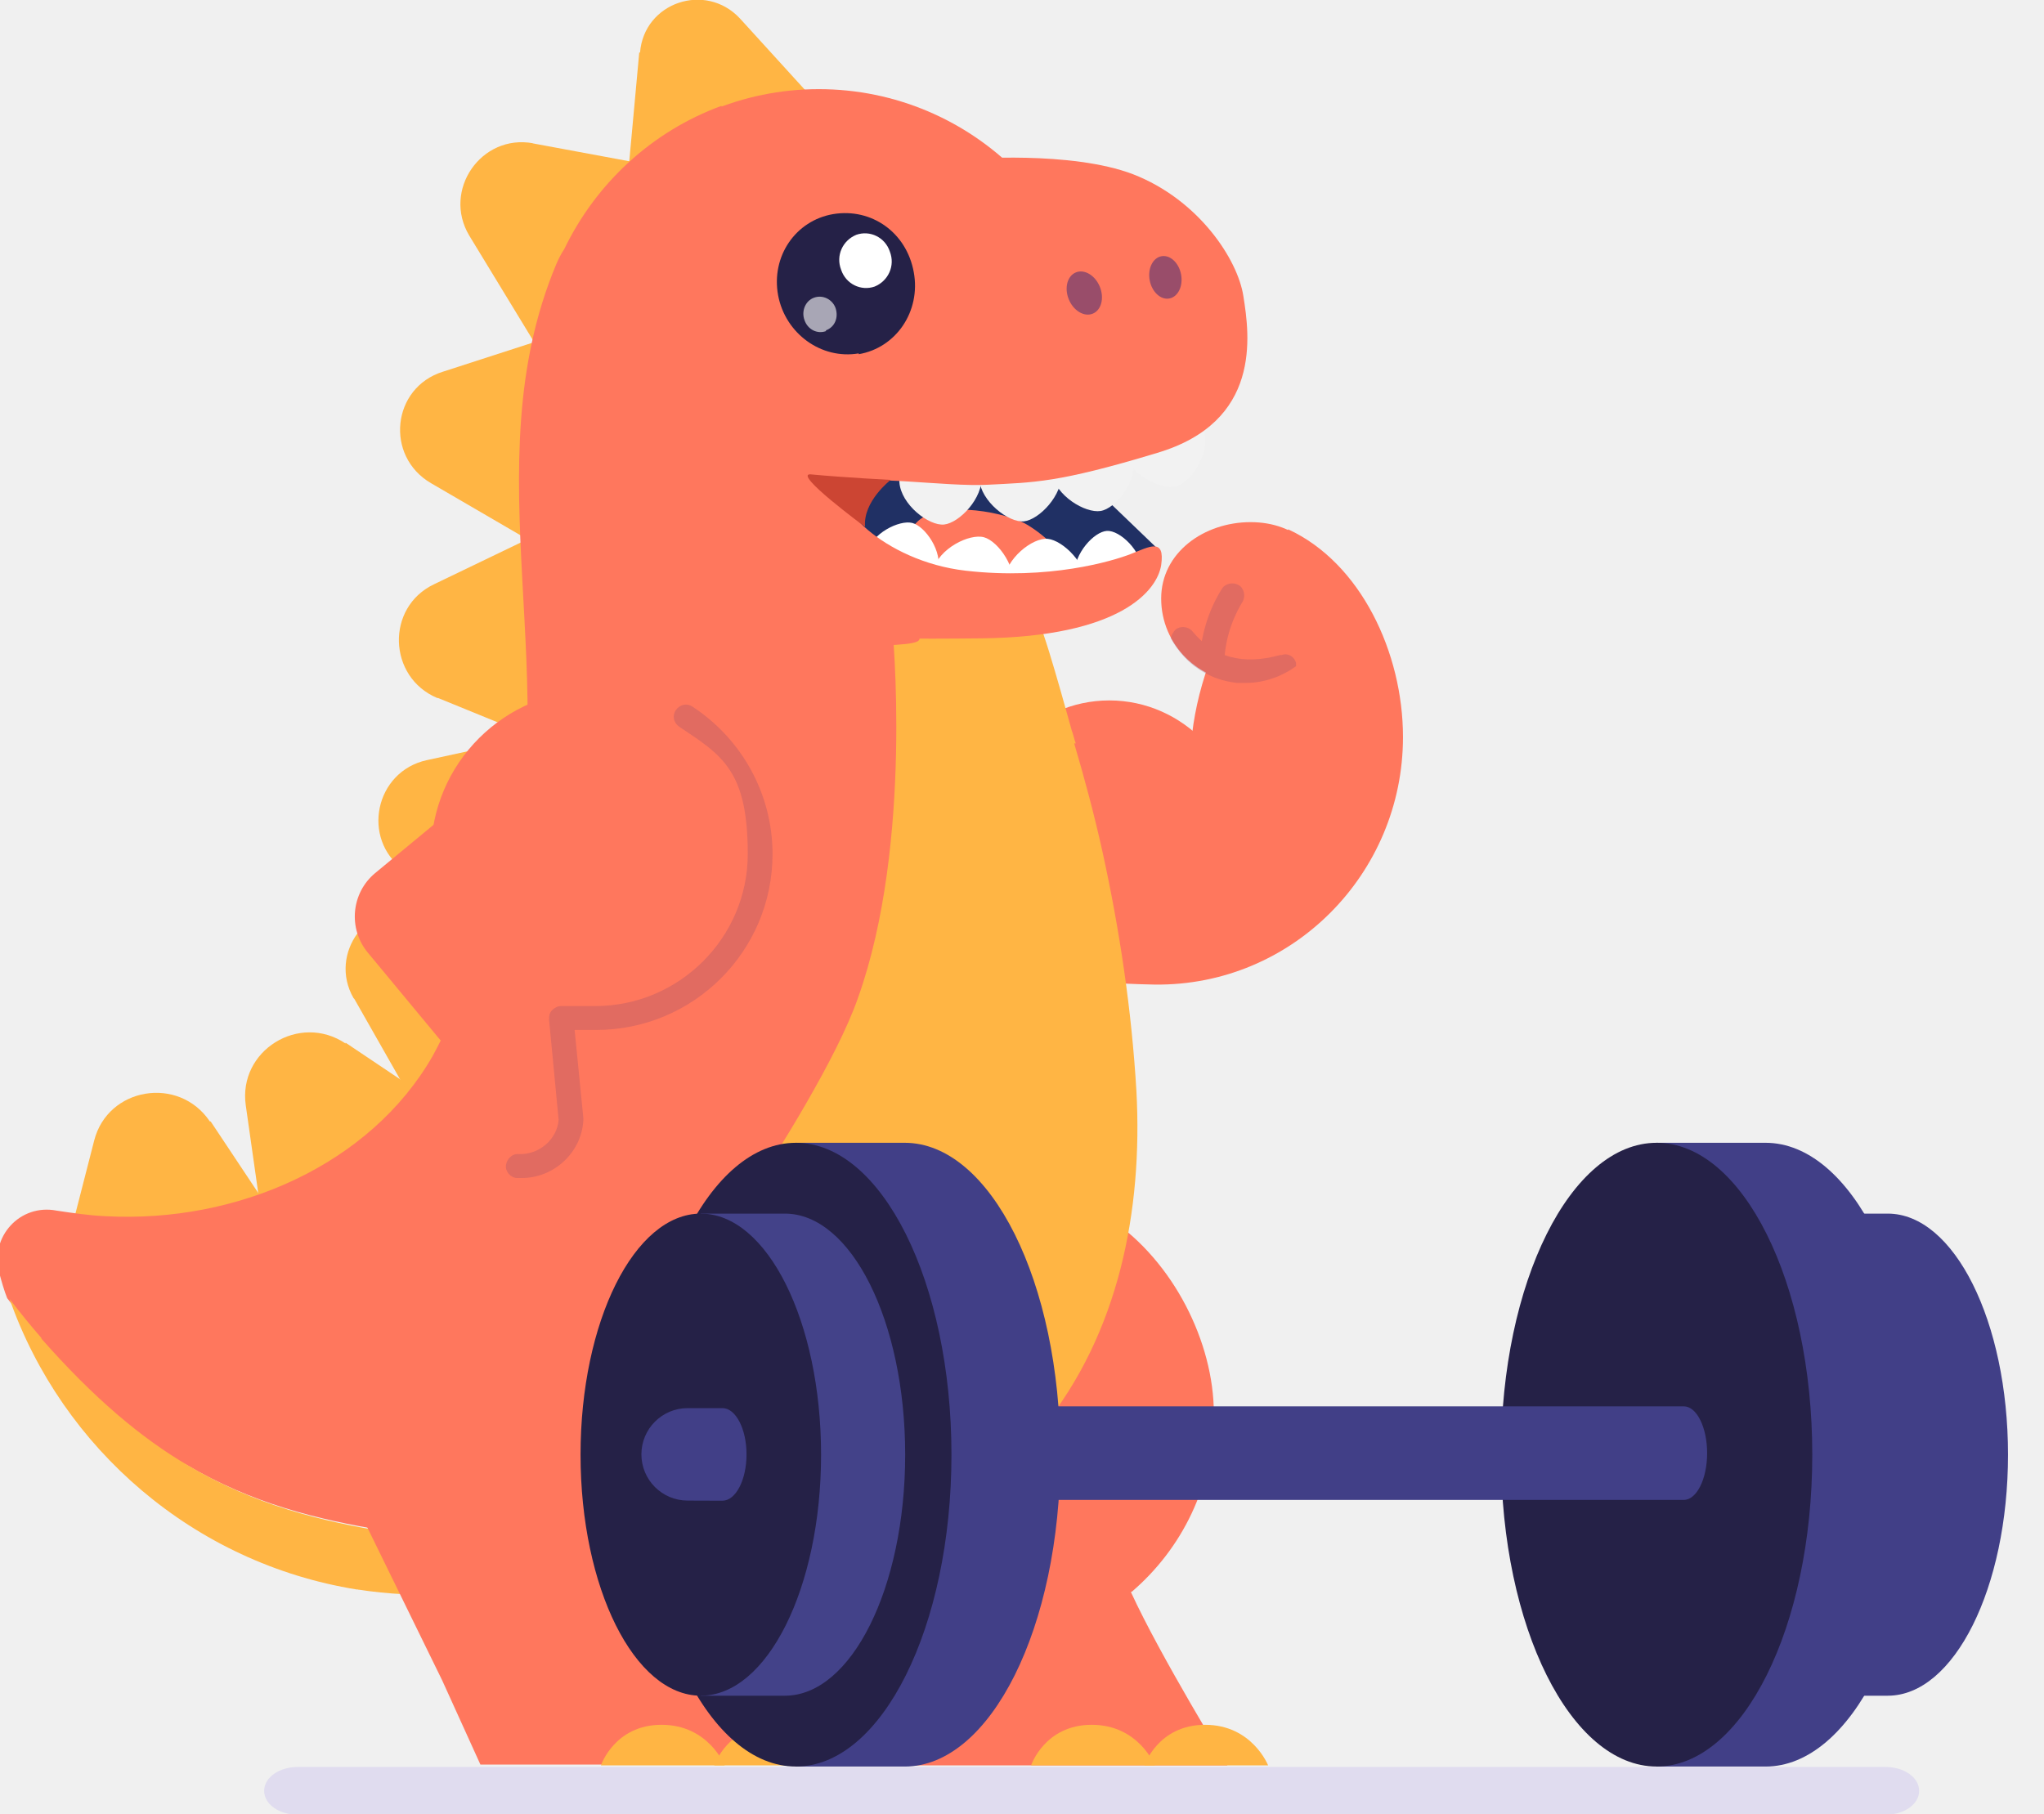
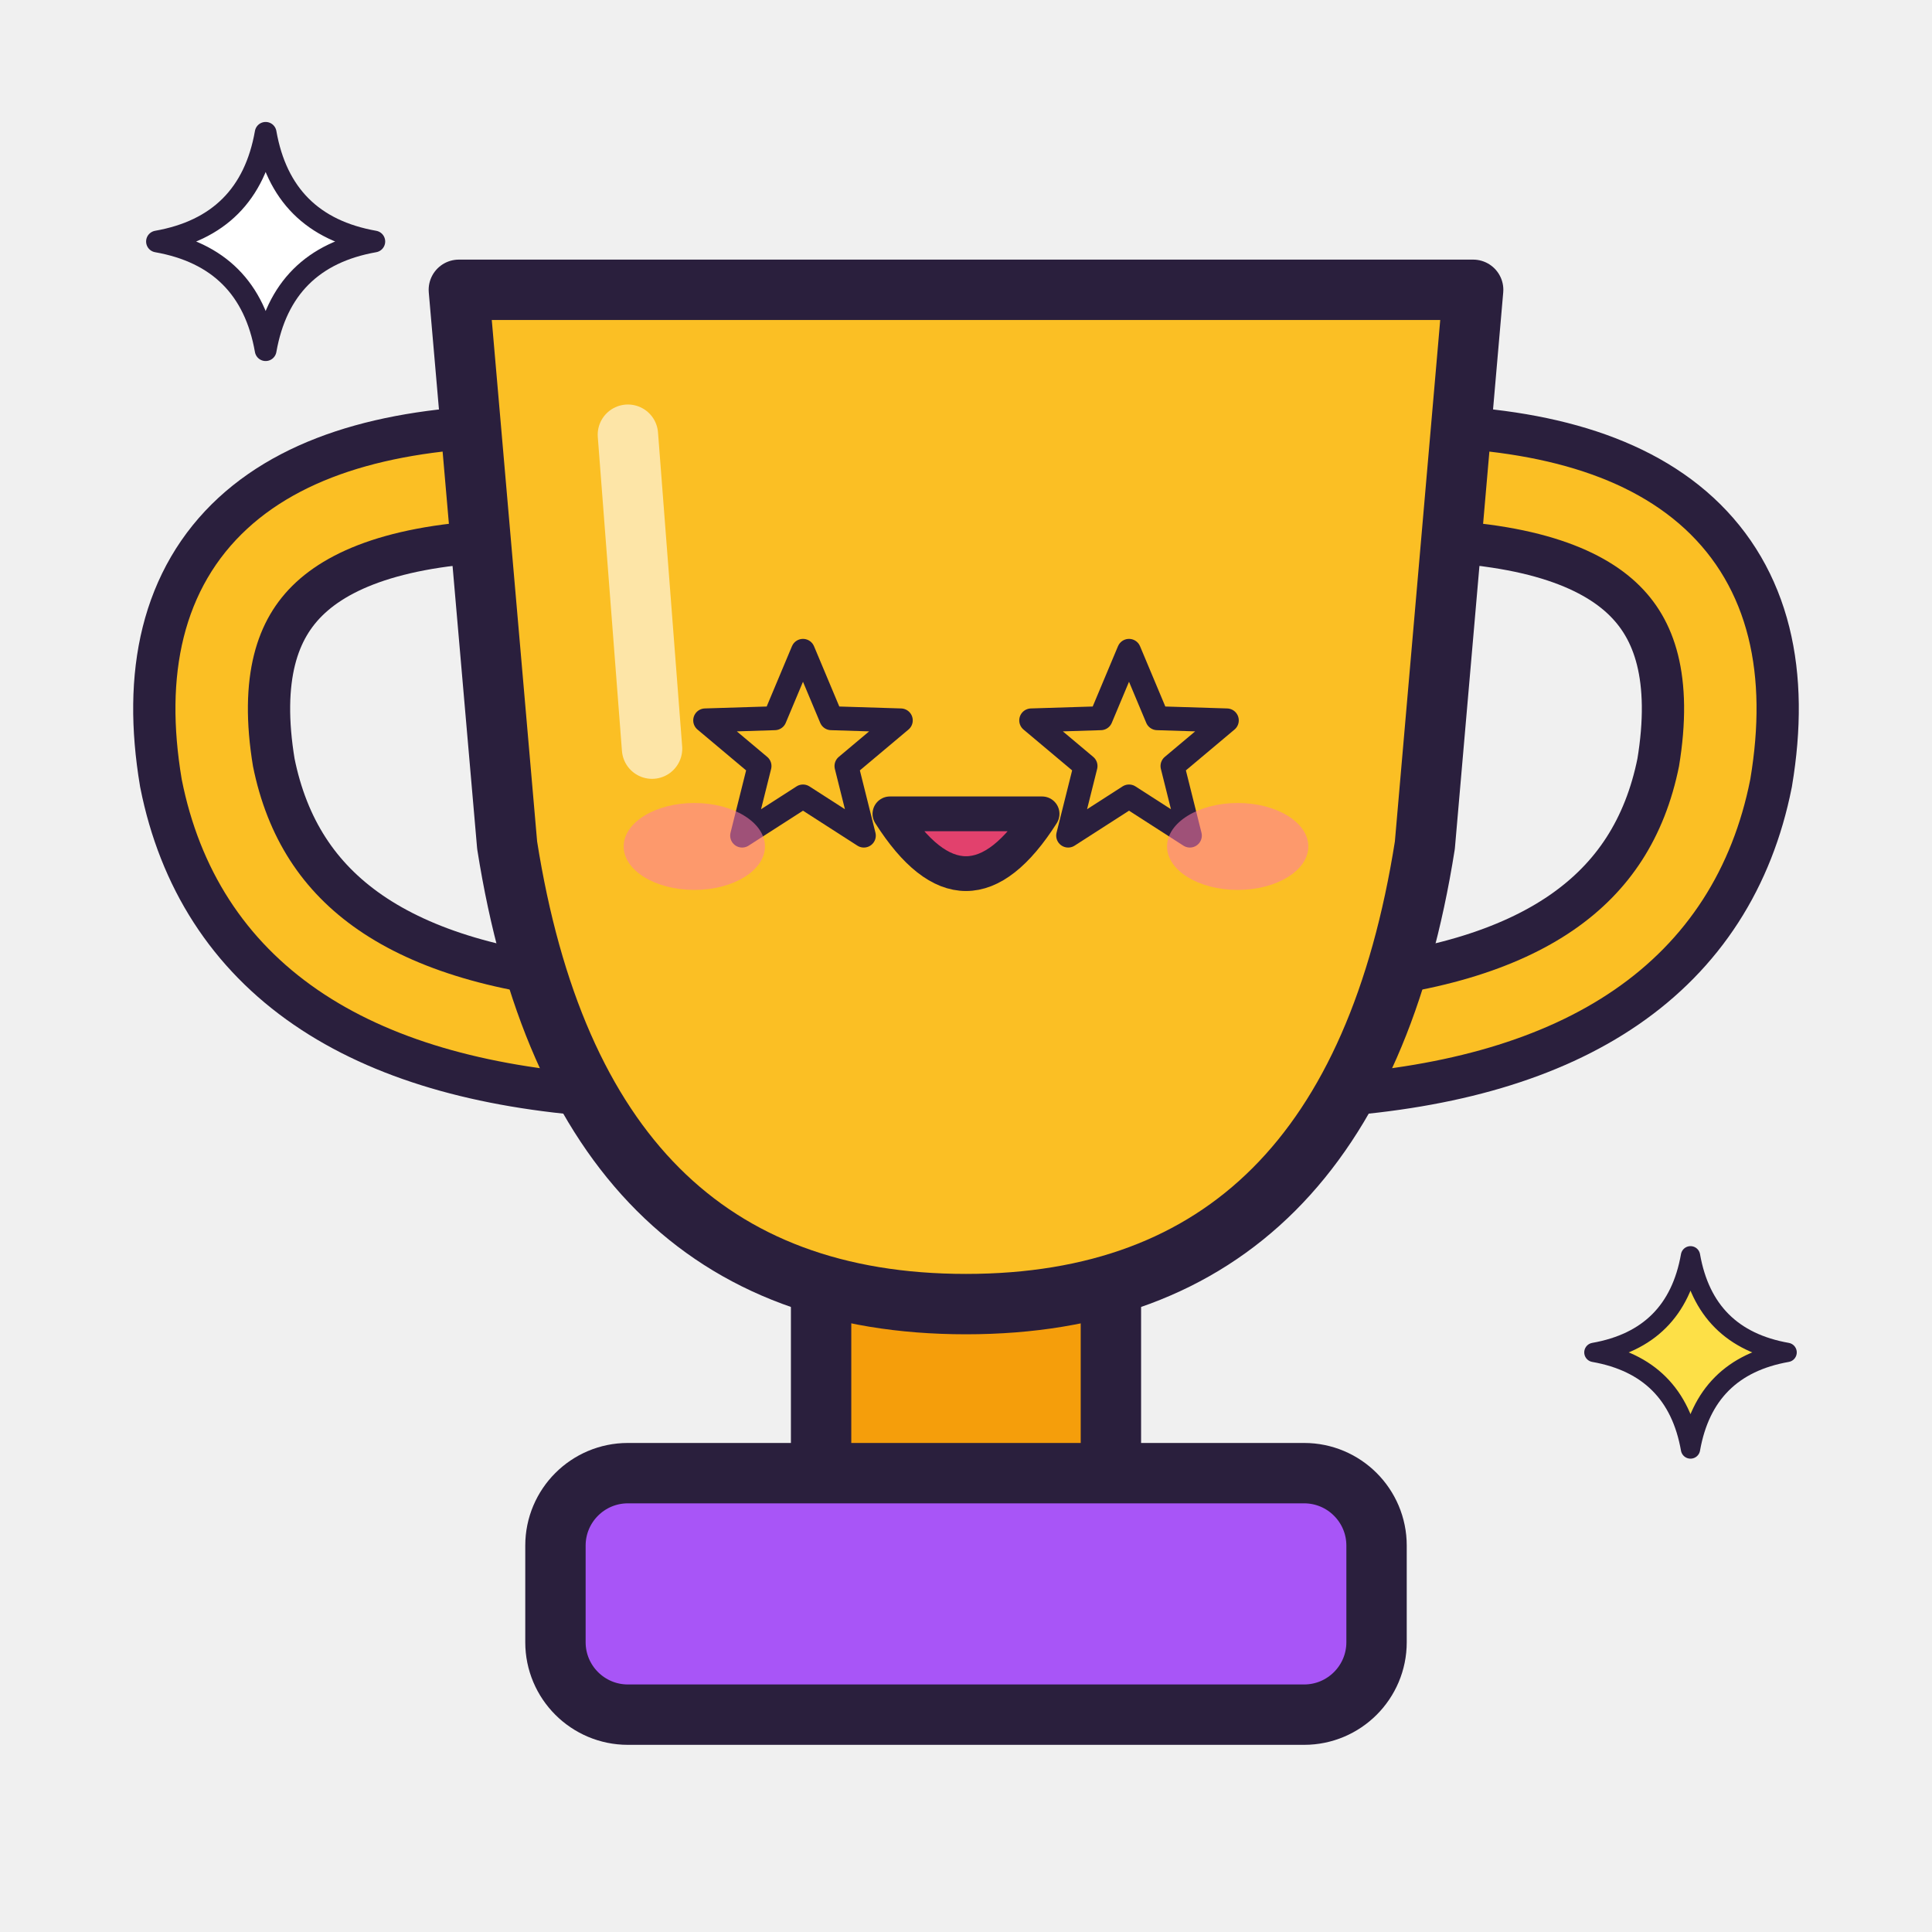
- <svg xmlns="http://www.w3.org/2000/svg" width="169" height="150" viewBox="0 0 169 150" fill="none">
-   <g clip-path="url(#clip0_3044_3365)">
-     <path d="M91.718 81.088C97.84 81.088 102.803 75.902 102.803 69.504C102.803 63.106 97.84 57.92 91.718 57.92C85.596 57.92 80.633 63.106 80.633 69.504C80.633 75.902 85.596 81.088 91.718 81.088Z" fill="#FF775D" />
-     <path fill-rule="evenodd" clip-rule="evenodd" d="M96.007 49.495C96.007 53.313 99.108 56.406 102.935 56.406C106.762 56.406 109.863 53.313 109.863 49.495C109.863 45.678 107.224 43.177 103.397 43.177C99.57 43.177 96.007 45.678 96.007 49.495Z" fill="#FF775D" />
-     <path fill-rule="evenodd" clip-rule="evenodd" d="M96.271 71.874C96.403 71.874 96.469 71.742 96.535 71.742C98.052 71.742 99.636 70.623 99.108 68.714C96.799 60.618 100.362 50.351 106.498 44.822C106.498 44.822 106.498 43.835 106.498 43.769C112.503 46.533 116 53.971 116 60.948C116 72.268 106.828 81.549 95.479 81.417C88.617 81.285 87.957 80.693 84.658 78.324C88.617 76.283 92.18 73.716 96.271 71.874Z" fill="#FF775D" />
-     <g opacity="0.3">
-       <path d="M100.098 55.682C99.57 55.682 99.108 55.221 99.174 54.629C99.306 52.523 99.9 50.483 101.022 48.706C101.286 48.245 101.945 48.113 102.407 48.376C102.869 48.64 103.001 49.298 102.737 49.759C101.813 51.272 101.286 52.984 101.22 54.761C101.22 55.287 100.758 55.682 100.23 55.682H100.098Z" fill="#994D6A" />
-       <path fill-rule="evenodd" clip-rule="evenodd" d="M105.838 54.169C102.737 55.024 100.362 54.366 98.58 52.194C98.25 51.799 97.591 51.733 97.195 52.062C96.997 52.26 96.865 52.523 96.799 52.786C97.392 53.839 98.184 54.761 99.24 55.419C100.164 56.011 101.154 56.34 102.275 56.472C102.473 56.472 102.737 56.472 103.001 56.472C104.519 56.472 105.97 55.946 107.158 55.09C107.158 55.024 107.158 54.958 107.158 54.827C107.026 54.3 106.498 53.971 105.97 54.169H105.838Z" fill="#994D6A" />
-     </g>
-     <path opacity="0.6" fill-rule="evenodd" clip-rule="evenodd" d="M155.904 146.116C157.422 146.116 158.676 146.972 158.676 148.091C158.676 149.21 157.422 150.065 155.904 150.065H24.612C23.095 150.065 21.841 149.21 21.841 148.091C21.841 146.972 23.095 146.116 24.612 146.116H155.904Z" fill="#D5CFEE" />
-     <path fill-rule="evenodd" clip-rule="evenodd" d="M93.565 131.637C97.722 128.083 100.362 122.817 100.362 116.894C100.362 110.97 96.997 104.322 91.85 100.834C91.652 102.085 91.454 103.335 91.124 104.586C91.124 104.783 90.992 105.046 90.926 105.244C89.672 109.983 87.363 114.393 84.328 118.078C80.171 123.146 74.628 127.03 68.228 129.136C67.766 129.268 67.37 129.399 66.908 129.531C66.908 129.531 66.908 129.531 66.974 129.597C66.578 129.597 66.182 129.728 65.984 129.992C66.248 130.65 74.628 145.985 74.628 145.985H101.484C101.484 145.985 95.941 136.968 93.499 131.637H93.565Z" fill="#FF775D" />
-     <path d="M94.621 145.985C94.621 145.985 95.743 142.628 99.636 142.628C103.529 142.628 104.849 145.985 104.849 145.985H94.621Z" fill="#FFB544" />
-     <path d="M85.251 145.985C85.251 145.985 86.373 142.628 90.266 142.628C94.159 142.628 95.479 145.985 95.479 145.985H85.251Z" fill="#FFB544" />
-     <path d="M28.571 86.288C24.744 83.721 19.663 86.88 20.323 91.421L21.577 100.241L36.027 91.224L28.571 86.222V86.288Z" fill="#FFB544" />
-     <path d="M52.853 4.344L51.731 16.586L70.933 12.242L61.167 1.514C58.33 -1.514 53.249 0.197 52.919 4.344H52.853Z" fill="#FFB544" />
-     <path d="M17.354 92.738C14.78 88.921 8.908 89.908 7.786 94.318L5.675 102.545L22.105 99.781L17.42 92.738H17.354Z" fill="#FFB544" />
-     <path d="M44.077 11.848C39.788 11.058 36.555 15.731 38.799 19.482L44.209 28.368L54.305 13.756L44.011 11.848H44.077Z" fill="#FFB544" />
-     <path d="M35.631 39.952L44.671 45.217L46.585 27.512L36.621 30.737C32.398 32.054 31.804 37.714 35.631 39.952Z" fill="#FFB544" />
-     <path d="M36.225 57.722L46.057 61.737L45.463 43.703L35.895 48.31C31.87 50.219 32.068 56.011 36.159 57.722H36.225Z" fill="#FFB544" />
-     <path d="M33.454 72.005L41.966 78.126L45.595 60.619L35.301 62.856C31.012 63.778 29.825 69.373 33.388 71.939L33.454 72.005Z" fill="#FFB544" />
-     <path d="M29.297 82.602L34.312 91.421L44.539 77.468L34.576 75.296C30.419 74.374 27.119 78.85 29.231 82.536L29.297 82.602Z" fill="#FFB544" />
-     <path d="M68.425 85.893C61.827 105.77 47.706 121.961 29.561 131.439C30.814 131.636 32.134 131.768 33.454 131.834L42.956 132.36C63.213 133.413 80.501 117.88 81.556 97.74L82.084 87.801C82.084 87.406 82.216 87.011 82.414 86.682L68.425 85.958V85.893Z" fill="#FFB544" />
-     <path d="M88.947 61.474C88.815 61.145 88.749 60.75 88.617 60.421C88.353 59.5 86.109 51.206 85.713 51.206C85.713 51.206 76.871 51.865 76.805 51.865C76.41 51.865 74.43 52.325 74.034 52.391C63.939 54.695 67.7 66.608 66.776 77.336C66.446 81.351 65.456 83.918 64.136 89.118C63.939 89.908 59.518 98.201 60.178 98.53C67.238 101.492 72.846 108.403 72.846 116.498C72.846 124.594 71.065 125.713 68.162 129.135C74.562 127.029 82.084 123.146 86.175 118.078C92.51 110.246 94.489 100.11 93.961 90.237C93.565 83.523 92.576 76.876 91.124 70.294C90.464 67.332 89.672 64.37 88.815 61.474H88.947Z" fill="#FFB544" />
-     <path fill-rule="evenodd" clip-rule="evenodd" d="M74.1 52.128L69.547 51.931C69.547 51.47 69.547 51.207 69.547 51.207L68.492 51.865H66.446C66.38 51.602 66.314 51.404 66.248 51.141C65.192 46.205 61.431 42.321 60.903 37.319C60.309 32.119 60.111 26.92 59.914 21.654C59.848 19.087 59.848 16.52 59.782 13.888C59.782 12.44 60.178 10.202 59.65 8.754C53.909 10.86 49.29 15.138 46.651 20.601C46.387 20.996 46.189 21.391 45.991 21.852C38.931 38.701 46.981 56.67 41.702 74.572C41.702 74.572 37.479 84.248 35.763 87.341C30.617 96.292 19.663 101.163 8.71 100.57C7.324 100.505 6.005 100.307 4.685 100.11C1.65 99.517 -0.858 102.282 -0.066 105.244C0.132 105.968 0.33 106.692 0.594 107.35C1.452 108.469 2.309 109.522 3.167 110.509C3.167 110.509 3.167 110.575 3.233 110.641L11.547 120.777L15.374 121.106C20.851 124.331 26.196 125.647 31.804 126.569C33.256 126.832 34.708 127.029 36.159 127.227C37.083 127.359 38.073 127.49 39.063 127.688H39.327L50.346 129.465L56.416 124.133L64.532 116.959L63.279 116.301L68.755 111.496L69.943 106.363C69.283 105.244 68.492 104.191 67.568 103.203C67.436 103.072 67.304 102.94 67.238 102.808C67.04 102.611 66.842 102.413 66.644 102.216C66.512 102.084 66.314 101.887 66.182 101.755C65.984 101.558 65.786 101.426 65.588 101.229C65.39 101.097 65.192 100.9 64.994 100.768C64.796 100.636 64.598 100.505 64.4 100.373C64.203 100.241 63.939 100.044 63.741 99.912C63.543 99.781 63.411 99.649 63.213 99.583C62.949 99.452 62.685 99.254 62.421 99.123C62.289 99.057 62.157 98.925 61.959 98.859C64.269 95.305 69.217 87.473 70.933 82.536C75.552 69.636 73.77 51.799 73.77 51.799L74.1 52.128Z" fill="#FF775D" />
-     <path d="M53.447 135.981C64.234 135.981 72.978 127.259 72.978 116.499C72.978 105.739 64.234 97.017 53.447 97.017C42.66 97.017 33.916 105.739 33.916 116.499C33.916 127.259 42.66 135.981 53.447 135.981Z" fill="#FF775D" />
-     <path d="M39.327 127.819C38.337 127.687 37.413 127.49 36.423 127.358C34.972 127.161 33.52 126.897 32.068 126.7C26.46 125.778 21.115 124.462 15.638 121.237C11.679 118.933 7.72 115.577 3.431 110.706C3.431 110.706 3.431 110.64 3.365 110.574C2.507 109.587 1.65 108.534 0.792 107.415C5.147 119.789 16.034 129.267 29.495 131.439L33.916 131.044L41.702 130.386L50.544 129.596L39.525 127.819H39.261H39.327Z" fill="#FFB544" />
-     <path fill-rule="evenodd" clip-rule="evenodd" d="M67.04 145.919C67.04 145.919 60.639 135.059 58.858 131.044C58.528 130.386 58.33 129.86 58.99 129.201C66.512 121.632 64.994 107.745 53.513 102.545C52.721 106.099 51.995 109.587 51.138 113.142C50.016 118.012 47.904 122.027 44.869 125.121C39.327 121.237 36.093 117.946 28.043 116.63C27.713 117.486 27.317 118.407 26.922 119.263L36.555 138.942L39.722 145.919H63.741H66.974H67.04Z" fill="#FF775D" />
-     <path d="M59.056 145.985C59.056 145.985 60.178 142.628 64.071 142.628C67.964 142.628 69.283 145.985 69.283 145.985H59.056Z" fill="#FFB544" />
-     <path d="M49.686 145.985C49.686 145.985 50.808 142.628 54.701 142.628C58.594 142.628 59.914 145.985 59.914 145.985H49.686Z" fill="#FFB544" />
-     <path fill-rule="evenodd" clip-rule="evenodd" d="M90.398 34.555C90.662 33.172 90.794 31.79 90.794 30.408C90.794 17.705 80.435 7.372 67.7 7.372C54.965 7.372 44.605 17.705 44.605 30.408C44.605 43.111 54.965 53.444 67.7 53.444C80.435 53.444 73.968 52.786 76.74 51.602C79.115 44.625 84.79 39.359 90.398 34.555Z" fill="#FF775D" />
-     <path fill-rule="evenodd" clip-rule="evenodd" d="M86.571 36.069L90.134 40.018L95.545 45.217L88.287 50.285L71.197 48.903L66.05 44.822L67.304 36.529L76.278 33.897L86.571 36.069Z" fill="#203064" />
-     <path d="M88.749 47.587C88.089 47.587 87.495 47.587 86.835 47.587C86.835 47.587 86.703 47.587 86.637 47.587C83.47 47.455 81.688 46.665 78.785 45.678C78.587 45.678 77.333 46.665 77.135 46.599L75.948 44.296C75.948 44.296 75.816 44.164 75.75 44.098L75.42 43.769C75.42 43.769 75.42 43.638 75.42 43.572L75.75 43.243C77.399 41.4 82.546 42.19 84.658 43.243C86.043 43.967 88.353 45.941 88.617 47.521L88.749 47.587Z" fill="#FF775D" />
-     <path fill-rule="evenodd" clip-rule="evenodd" d="M71.659 45.744C72.055 44.098 74.364 42.979 75.42 43.242C76.476 43.506 77.993 45.612 77.531 47.257C77.069 48.903 74.892 49.693 73.836 49.429C72.781 49.166 71.197 47.389 71.659 45.744Z" fill="white" />
-     <path fill-rule="evenodd" clip-rule="evenodd" d="M77.135 47.192C77.597 45.349 80.171 44.099 81.358 44.428C82.546 44.757 84.196 47.06 83.734 48.903C83.272 50.746 80.765 51.668 79.577 51.339C78.389 51.009 76.674 49.035 77.135 47.192Z" fill="white" />
-     <path fill-rule="evenodd" clip-rule="evenodd" d="M83.008 48.047C83.14 46.205 85.383 44.428 86.637 44.559C87.891 44.691 89.936 46.665 89.804 48.508C89.672 50.351 87.429 51.733 86.175 51.667C84.921 51.602 82.876 49.89 83.008 48.047Z" fill="white" />
-     <path fill-rule="evenodd" clip-rule="evenodd" d="M88.815 47.521C88.815 45.744 90.464 43.967 91.52 43.901C92.576 43.835 94.423 45.546 94.489 47.323C94.489 49.1 92.774 50.548 91.718 50.614C90.662 50.68 88.815 49.298 88.749 47.521H88.815Z" fill="white" />
-     <path fill-rule="evenodd" clip-rule="evenodd" d="M81.16 39.359C81.292 41.202 79.313 43.243 78.059 43.374C76.805 43.506 74.496 41.729 74.364 39.886C74.232 38.043 76.278 36.332 77.531 36.266C78.785 36.2 81.028 37.517 81.16 39.425V39.359Z" fill="#F2F2F2" />
-     <path fill-rule="evenodd" clip-rule="evenodd" d="M87.759 39.096C87.891 40.939 85.911 42.979 84.658 43.111C83.404 43.242 81.094 41.465 80.962 39.622C80.831 37.779 82.876 36.068 84.13 36.002C85.383 35.937 87.627 37.253 87.759 39.162V39.096Z" fill="#F2F2F2" />
-     <path fill-rule="evenodd" clip-rule="evenodd" d="M93.697 37.977C94.027 39.82 92.246 42.058 90.992 42.255C89.738 42.453 87.297 41.005 86.967 39.162C86.637 37.319 88.485 35.41 89.738 35.213C90.992 35.015 93.368 36.134 93.697 37.977Z" fill="#F2F2F2" />
-     <path fill-rule="evenodd" clip-rule="evenodd" d="M99.57 35.739C100.032 37.582 98.448 39.886 97.26 40.215C96.073 40.544 93.433 39.294 92.972 37.451C92.51 35.608 94.159 33.633 95.413 33.304C96.667 32.975 99.108 33.896 99.57 35.739Z" fill="#F2F2F2" />
-     <path fill-rule="evenodd" clip-rule="evenodd" d="M79.907 13.164C79.907 13.164 88.551 12.44 93.697 14.414C99.108 16.52 102.341 21.457 102.803 24.485C103.331 27.775 104.321 34.884 95.677 37.451C87.429 39.952 85.449 39.886 81.688 40.084C78.191 40.281 71.263 39.162 70.075 40.084C68.359 41.334 72.978 46.402 79.841 47.192C86.703 47.982 91.982 46.402 93.499 45.81C95.017 45.217 96.337 44.428 96.007 46.731C95.677 48.837 92.642 52.655 81.16 52.786C69.811 52.918 62.751 52.523 62.751 52.523L58.594 26.393L79.907 13.23V13.164Z" fill="#FF775D" />
-     <path d="M90.349 25.938C91.058 25.65 91.32 24.652 90.934 23.71C90.549 22.767 89.662 22.237 88.953 22.526C88.245 22.814 87.983 23.812 88.368 24.754C88.754 25.697 89.641 26.227 90.349 25.938Z" fill="#994D6A" />
-     <path d="M96.683 24.683C97.4 24.549 97.834 23.659 97.653 22.694C97.472 21.729 96.744 21.056 96.028 21.189C95.311 21.323 94.877 22.214 95.058 23.178C95.239 24.143 95.967 24.817 96.683 24.683Z" fill="#994D6A" />
-     <path d="M70.999 29.223C67.898 29.75 64.928 27.578 64.335 24.419C63.741 21.193 65.786 18.232 68.887 17.705C72.055 17.178 74.958 19.219 75.552 22.51C76.146 25.735 74.1 28.762 70.999 29.289V29.223Z" fill="#252147" />
-     <path d="M72.319 23.695C71.197 24.089 69.943 23.497 69.547 22.312C69.085 21.128 69.679 19.877 70.801 19.416C71.923 19.021 73.176 19.614 73.572 20.799C74.034 21.983 73.44 23.234 72.319 23.695Z" fill="white" />
-     <path opacity="0.6" d="M68.293 27.38C67.568 27.644 66.776 27.249 66.512 26.459C66.248 25.735 66.578 24.879 67.304 24.616C68.03 24.353 68.821 24.748 69.085 25.472C69.349 26.262 69.019 27.051 68.293 27.315V27.38Z" fill="white" />
-     <path fill-rule="evenodd" clip-rule="evenodd" d="M73.638 39.688C73.638 39.688 71.329 41.465 71.527 43.572C71.527 43.572 65.456 39.096 67.04 39.227C69.811 39.491 73.704 39.688 73.704 39.688H73.638Z" fill="#CC4533" />
-     <path fill-rule="evenodd" clip-rule="evenodd" d="M65.192 72.466C66.842 74.44 66.578 77.402 64.598 79.048L48.036 92.738C46.057 94.383 43.088 94.12 41.438 92.08L30.419 78.784C28.769 76.81 29.033 73.848 31.012 72.203L47.575 58.512C49.554 56.867 52.523 57.13 54.173 59.105L65.192 72.4V72.466Z" fill="#FF775D" />
-     <path fill-rule="evenodd" clip-rule="evenodd" d="M47.641 85.696L47.245 92.607C47.113 94.845 45.199 96.556 42.89 96.424C40.58 96.293 38.931 94.384 39.063 92.08L39.459 85.169C39.59 82.931 41.504 81.22 43.813 81.352C46.057 81.484 47.773 83.392 47.641 85.696Z" fill="#FF775D" />
-     <path d="M49.224 84.182C56.731 84.182 62.817 78.111 62.817 70.623C62.817 63.135 56.731 57.065 49.224 57.065C41.717 57.065 35.631 63.135 35.631 70.623C35.631 78.111 41.717 84.182 49.224 84.182Z" fill="#FF775D" />
-     <path opacity="0.3" d="M43.088 97.411C42.956 97.411 42.89 97.411 42.758 97.411C42.23 97.411 41.768 96.884 41.834 96.358C41.9 95.831 42.362 95.371 42.89 95.436C44.539 95.502 46.057 94.252 46.189 92.606L45.397 84.313C45.397 84.05 45.397 83.787 45.661 83.523C45.859 83.326 46.123 83.194 46.387 83.194H49.224C56.153 83.194 61.827 77.534 61.827 70.623C61.827 63.712 59.716 62.461 56.153 60.092C55.691 59.763 55.559 59.17 55.889 58.71C56.218 58.249 56.812 58.117 57.274 58.447C61.365 61.145 63.873 65.686 63.873 70.623C63.873 78.653 57.34 85.169 49.29 85.169H47.509L48.234 92.475V92.606C48.102 95.305 45.793 97.411 43.154 97.411H43.088Z" fill="#994D6A" />
-     <path d="M156.081 100.357H149.127V140.223H156.081C161.573 140.223 166.024 131.299 166.024 120.29C166.024 109.282 161.573 100.357 156.081 100.357Z" fill="#413F87" />
-     <path d="M145.973 94.5H136.975V146.081H145.973C153.078 146.081 158.838 134.534 158.838 120.29C158.838 106.047 153.078 94.5 145.973 94.5Z" fill="#413F87" />
-     <path d="M136.975 146.079C144.081 146.079 149.841 134.532 149.841 120.289C149.841 106.046 144.081 94.5 136.975 94.5C129.87 94.5 124.11 106.046 124.11 120.289C124.11 134.532 129.87 146.079 136.975 146.079Z" fill="#252147" />
-     <path d="M141.147 120.163C141.147 122.299 140.283 124.031 139.217 124.031H84.39V116.294H139.217C140.283 116.294 141.147 118.026 141.147 120.163Z" fill="#413F87" />
-     <path d="M74.8 94.5H65.803V146.081H74.8C81.906 146.081 87.666 134.534 87.666 120.29C87.666 106.047 81.906 94.5 74.8 94.5Z" fill="#413F87" />
-     <path d="M65.803 146.08C72.908 146.08 78.668 134.533 78.668 120.29C78.668 106.047 72.908 94.501 65.803 94.501C58.698 94.501 52.938 106.047 52.938 120.29C52.938 134.533 58.698 146.08 65.803 146.08Z" fill="#252147" />
-     <path d="M64.897 100.357H57.944V140.223H64.897C70.389 140.223 74.841 131.299 74.841 120.29C74.841 109.282 70.389 100.357 64.897 100.357Z" fill="#434289" />
-     <path d="M57.944 140.222C63.435 140.222 67.887 131.298 67.887 120.29C67.887 109.281 63.435 100.357 57.944 100.357C52.452 100.357 48 109.281 48 120.29C48 131.298 52.452 140.222 57.944 140.222Z" fill="#252147" />
-     <path d="M61.723 120.269C61.723 122.383 60.831 124.097 59.73 124.097C59.54 124.097 58.242 124.092 56.839 124.087C54.735 124.079 53.032 122.37 53.032 120.264C53.032 118.153 54.743 116.441 56.853 116.441H59.73C60.83 116.441 61.723 118.155 61.723 120.269Z" fill="#413F87" />
-   </g>
-   <defs>
-     <clipPath id="clip0_3044_3365">
-       <rect width="169" height="150" fill="white" />
-     </clipPath>
-   </defs>
+ <svg xmlns="http://www.w3.org/2000/svg" viewBox="0 0 160 160">
+   <path d="M44 40 Q14 40 18 64 Q22 84 50 86" fill="none" stroke="#2a1f3d" stroke-width="13" stroke-linecap="round" />
+   <path d="M44 40 Q14 40 18 64 Q22 84 50 86" fill="none" stroke="#fbbf24" stroke-width="6" stroke-linecap="round" />
+   <path d="M116 40 Q146 40 142 64 Q138 84 110 86" fill="none" stroke="#2a1f3d" stroke-width="13" stroke-linecap="round" />
+   <path d="M116 40 Q146 40 142 64 Q138 84 110 86" fill="none" stroke="#fbbf24" stroke-width="6" stroke-linecap="round" />
+   <rect x="68" y="102" width="24" height="22" fill="#f59e0b" stroke="#2a1f3d" stroke-width="5" stroke-linejoin="round" stroke-linecap="round" />
+   <rect x="46" y="122" width="68" height="20" rx="6" fill="#a855f7" stroke="#2a1f3d" stroke-width="5" stroke-linejoin="round" stroke-linecap="round" />
+   <path d="M38 24 L122 24 L118 70 Q112 108 80 108 Q48 108 42 70 Z" fill="#fbbf24" stroke="#2a1f3d" stroke-width="5" stroke-linejoin="round" stroke-linecap="round" />
+   <path d="M52 36 L54 62" stroke="#fff" stroke-width="5" stroke-linecap="round" opacity=".6" />
+   <path transform="translate(66.5 62) scale(0.9)" d="M0 -9 L2.6 -2.8 L9 -2.6 L4 1.6 L5.6 8 L0 4.4 L-5.6 8 L-4 1.6 L-9 -2.6 L-2.6 -2.8 Z" fill="#fbbf24" stroke="#2a1f3d" stroke-width="2.2" stroke-linejoin="round" />
+   <ellipse cx="57.5" cy="70.1" rx="5.85" ry="3.6" fill="#ff7aa8" opacity=".55" />
+   <path transform="translate(93.5 62) scale(0.9)" d="M0 -9 L2.6 -2.8 L9 -2.6 L4 1.6 L5.6 8 L0 4.4 L-5.6 8 L-4 1.6 L-9 -2.6 L-2.6 -2.8 Z" fill="#fbbf24" stroke="#2a1f3d" stroke-width="2.2" stroke-linejoin="round" />
+   <ellipse cx="102.5" cy="70.1" rx="5.85" ry="3.6" fill="#ff7aa8" opacity=".55" />
+   <path d="M73.7 67.4 Q80 77.3 86.3 67.4 Z" fill="#e2416d" stroke="#2a1f3d" stroke-width="2.88" stroke-linejoin="round" />
+   <path transform="translate(22 20) scale(0.9)" d="M0 -10 Q1.5 -1.5 10 0 Q1.5 1.5 0 10 Q-1.5 1.5 -10 0 Q-1.5 -1.5 0 -10 Z" fill="#fff" stroke="#2a1f3d" stroke-width="2" stroke-linejoin="round" />
+   <path transform="translate(140 112) scale(0.8)" d="M0 -10 Q1.5 -1.5 10 0 Q1.5 1.5 0 10 Q-1.5 1.5 -10 0 Q-1.5 -1.5 0 -10 Z" fill="#fde047" stroke="#2a1f3d" stroke-width="2" stroke-linejoin="round" />
</svg>
